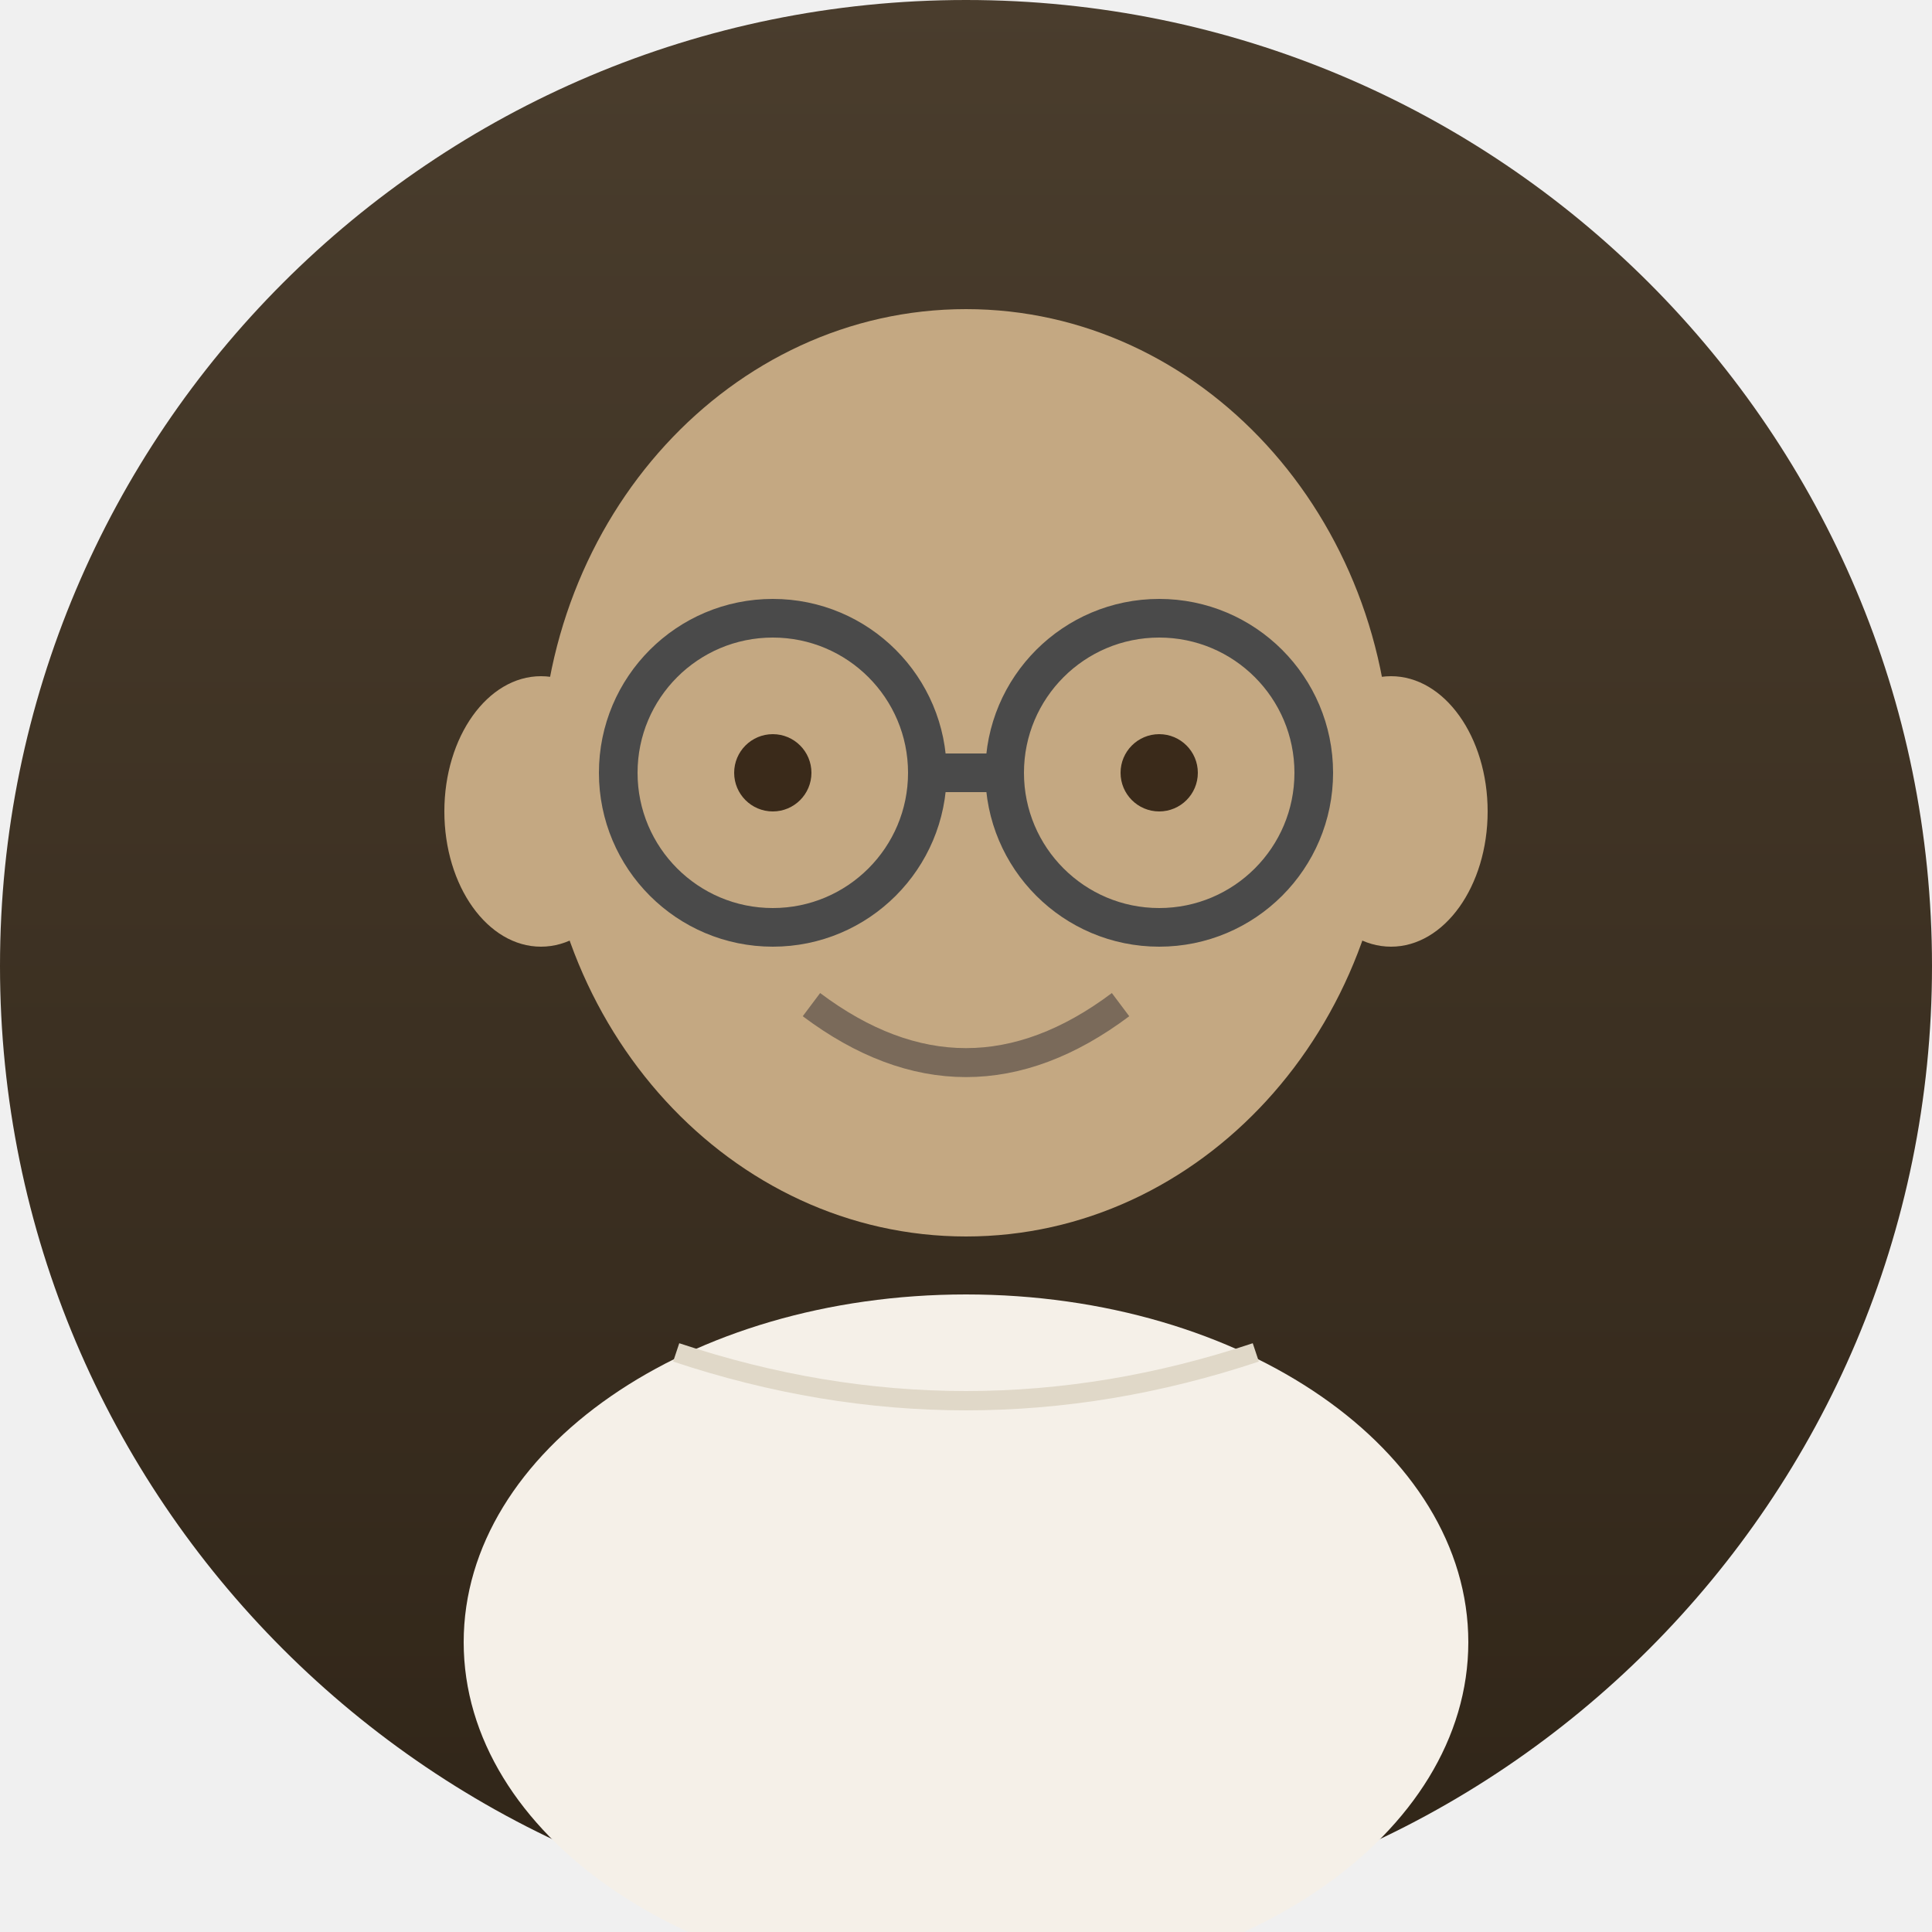
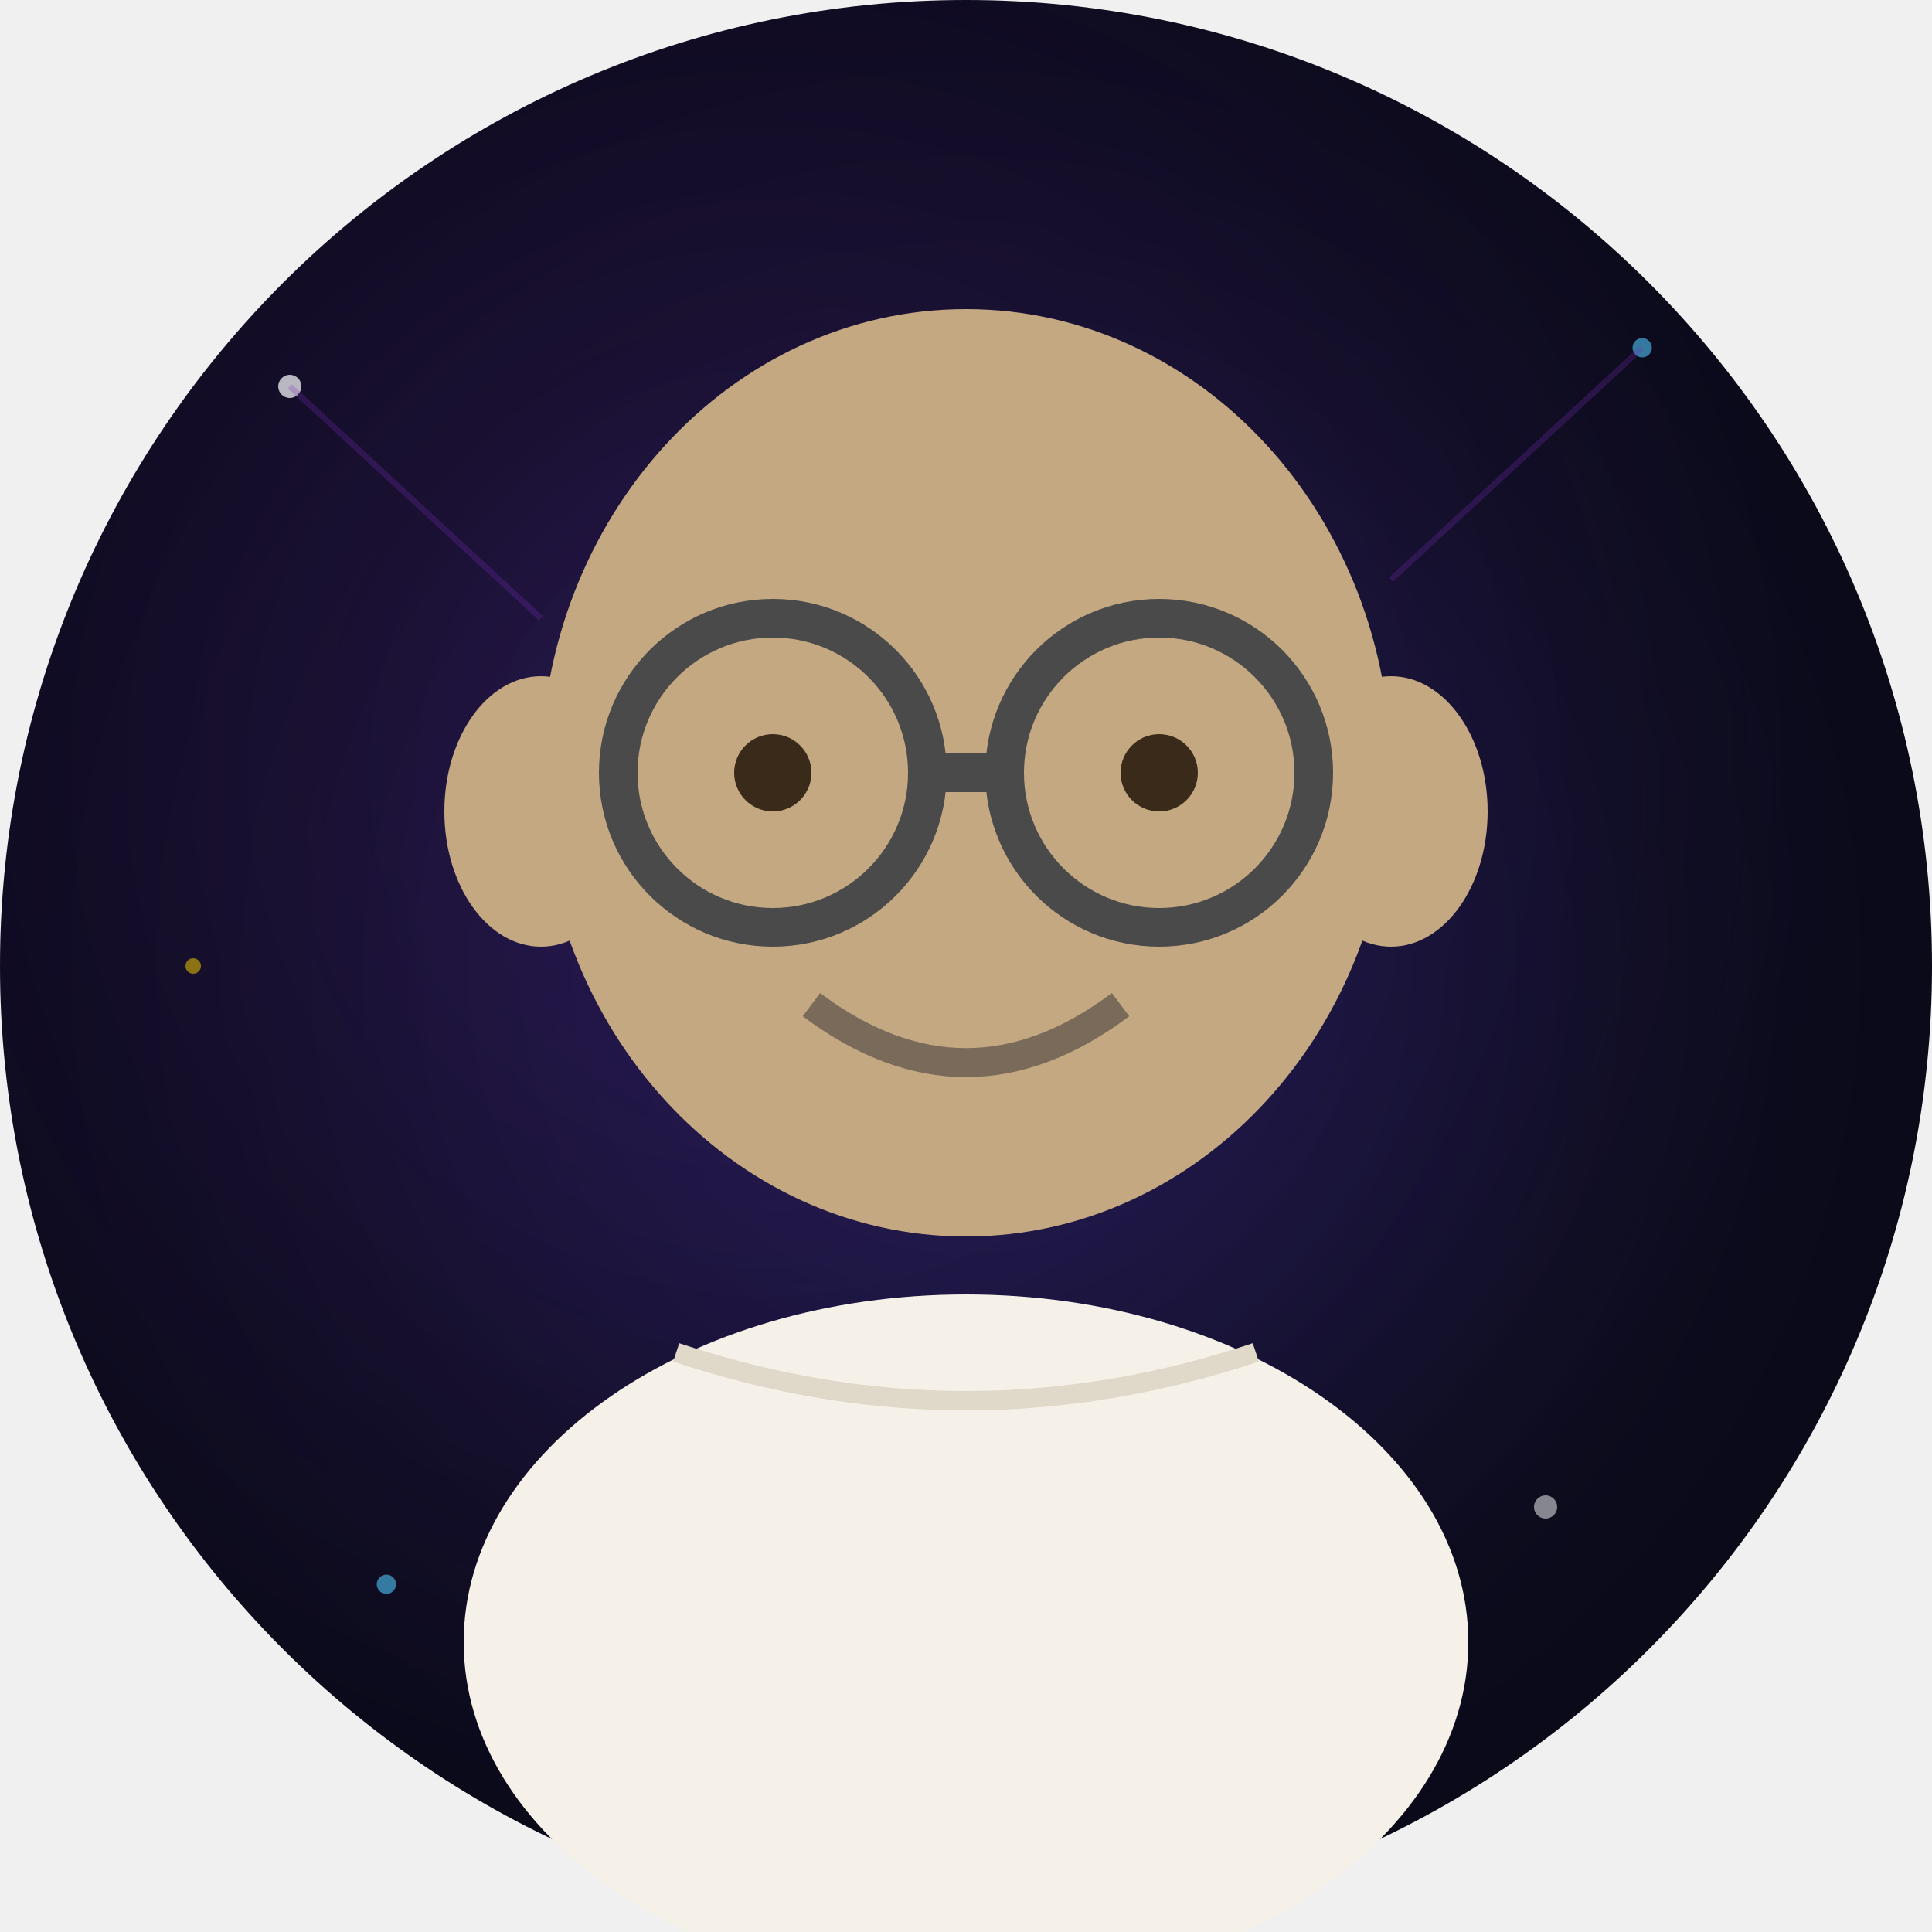
<svg xmlns="http://www.w3.org/2000/svg" viewBox="0 0 100 100">
  <defs>
-     <linearGradient id="bgGandhi" x1="0%" y1="0%" x2="0%" y2="100%">
-       <stop offset="0%" style="stop-color:#4a3d2d" />
-       <stop offset="100%" style="stop-color:#302518" />
-     </linearGradient>
+     <radialGradient id="cosmicBgGandhi" cx="50%" cy="50%" r="70%">
+       <stop offset="0%" style="stop-color:#1a1a4a" />
+       <stop offset="50%" style="stop-color:#0d0d20" />
+       <stop offset="100%" style="stop-color:#050510" />
+     </radialGradient>
+     <radialGradient id="nebulaGandhi" cx="40%" cy="40%" r="55%">
+       <stop offset="0%" style="stop-color:#7b2cbf;stop-opacity:0.2" />
+       <stop offset="100%" style="stop-color:#7b2cbf;stop-opacity:0" />
+     </radialGradient>
  </defs>
-   <circle cx="50" cy="50" r="50" fill="url(#bgGandhi)" />
+   <circle cx="50" cy="50" r="50" fill="url(#cosmicBgGandhi)" />
+   <circle cx="50" cy="50" r="50" fill="url(#nebulaGandhi)" />
+   <circle cx="15" cy="20" r="0.6" fill="#fff" opacity="0.7" />
+   <circle cx="85" cy="18" r="0.5" fill="#4fc3f7" opacity="0.6" />
+   <circle cx="80" cy="78" r="0.6" fill="#fff" opacity="0.5" />
+   <circle cx="20" cy="82" r="0.5" fill="#4fc3f7" opacity="0.6" />
+   <circle cx="10" cy="50" r="0.4" fill="#ffd700" opacity="0.5" />
+   <path d="M15 20 L28 32 M85 18 L72 30" stroke="#7b2cbf" stroke-width="0.3" opacity="0.25" />
  <ellipse cx="50" cy="40" rx="22" ry="24" fill="#c4a882" />
  <ellipse cx="28" cy="42" rx="5" ry="7" fill="#c4a882" />
  <ellipse cx="72" cy="42" rx="5" ry="7" fill="#c4a882" />
  <circle cx="40" cy="40" r="8" stroke="#4a4a4a" stroke-width="2" fill="none" />
  <circle cx="60" cy="40" r="8" stroke="#4a4a4a" stroke-width="2" fill="none" />
  <line x1="48" y1="40" x2="52" y2="40" stroke="#4a4a4a" stroke-width="2" />
  <circle cx="40" cy="40" r="2" fill="#3a2a1a" />
  <circle cx="60" cy="40" r="2" fill="#3a2a1a" />
  <path d="M 42 52 Q 50 58 58 52" stroke="#7a6a5a" stroke-width="1.5" fill="none" />
  <ellipse cx="50" cy="85" rx="26" ry="18" fill="#f5f0e8" />
  <path d="M 35 70 Q 50 75 65 70" stroke="#e0d8c8" stroke-width="1" fill="none" />
</svg>
